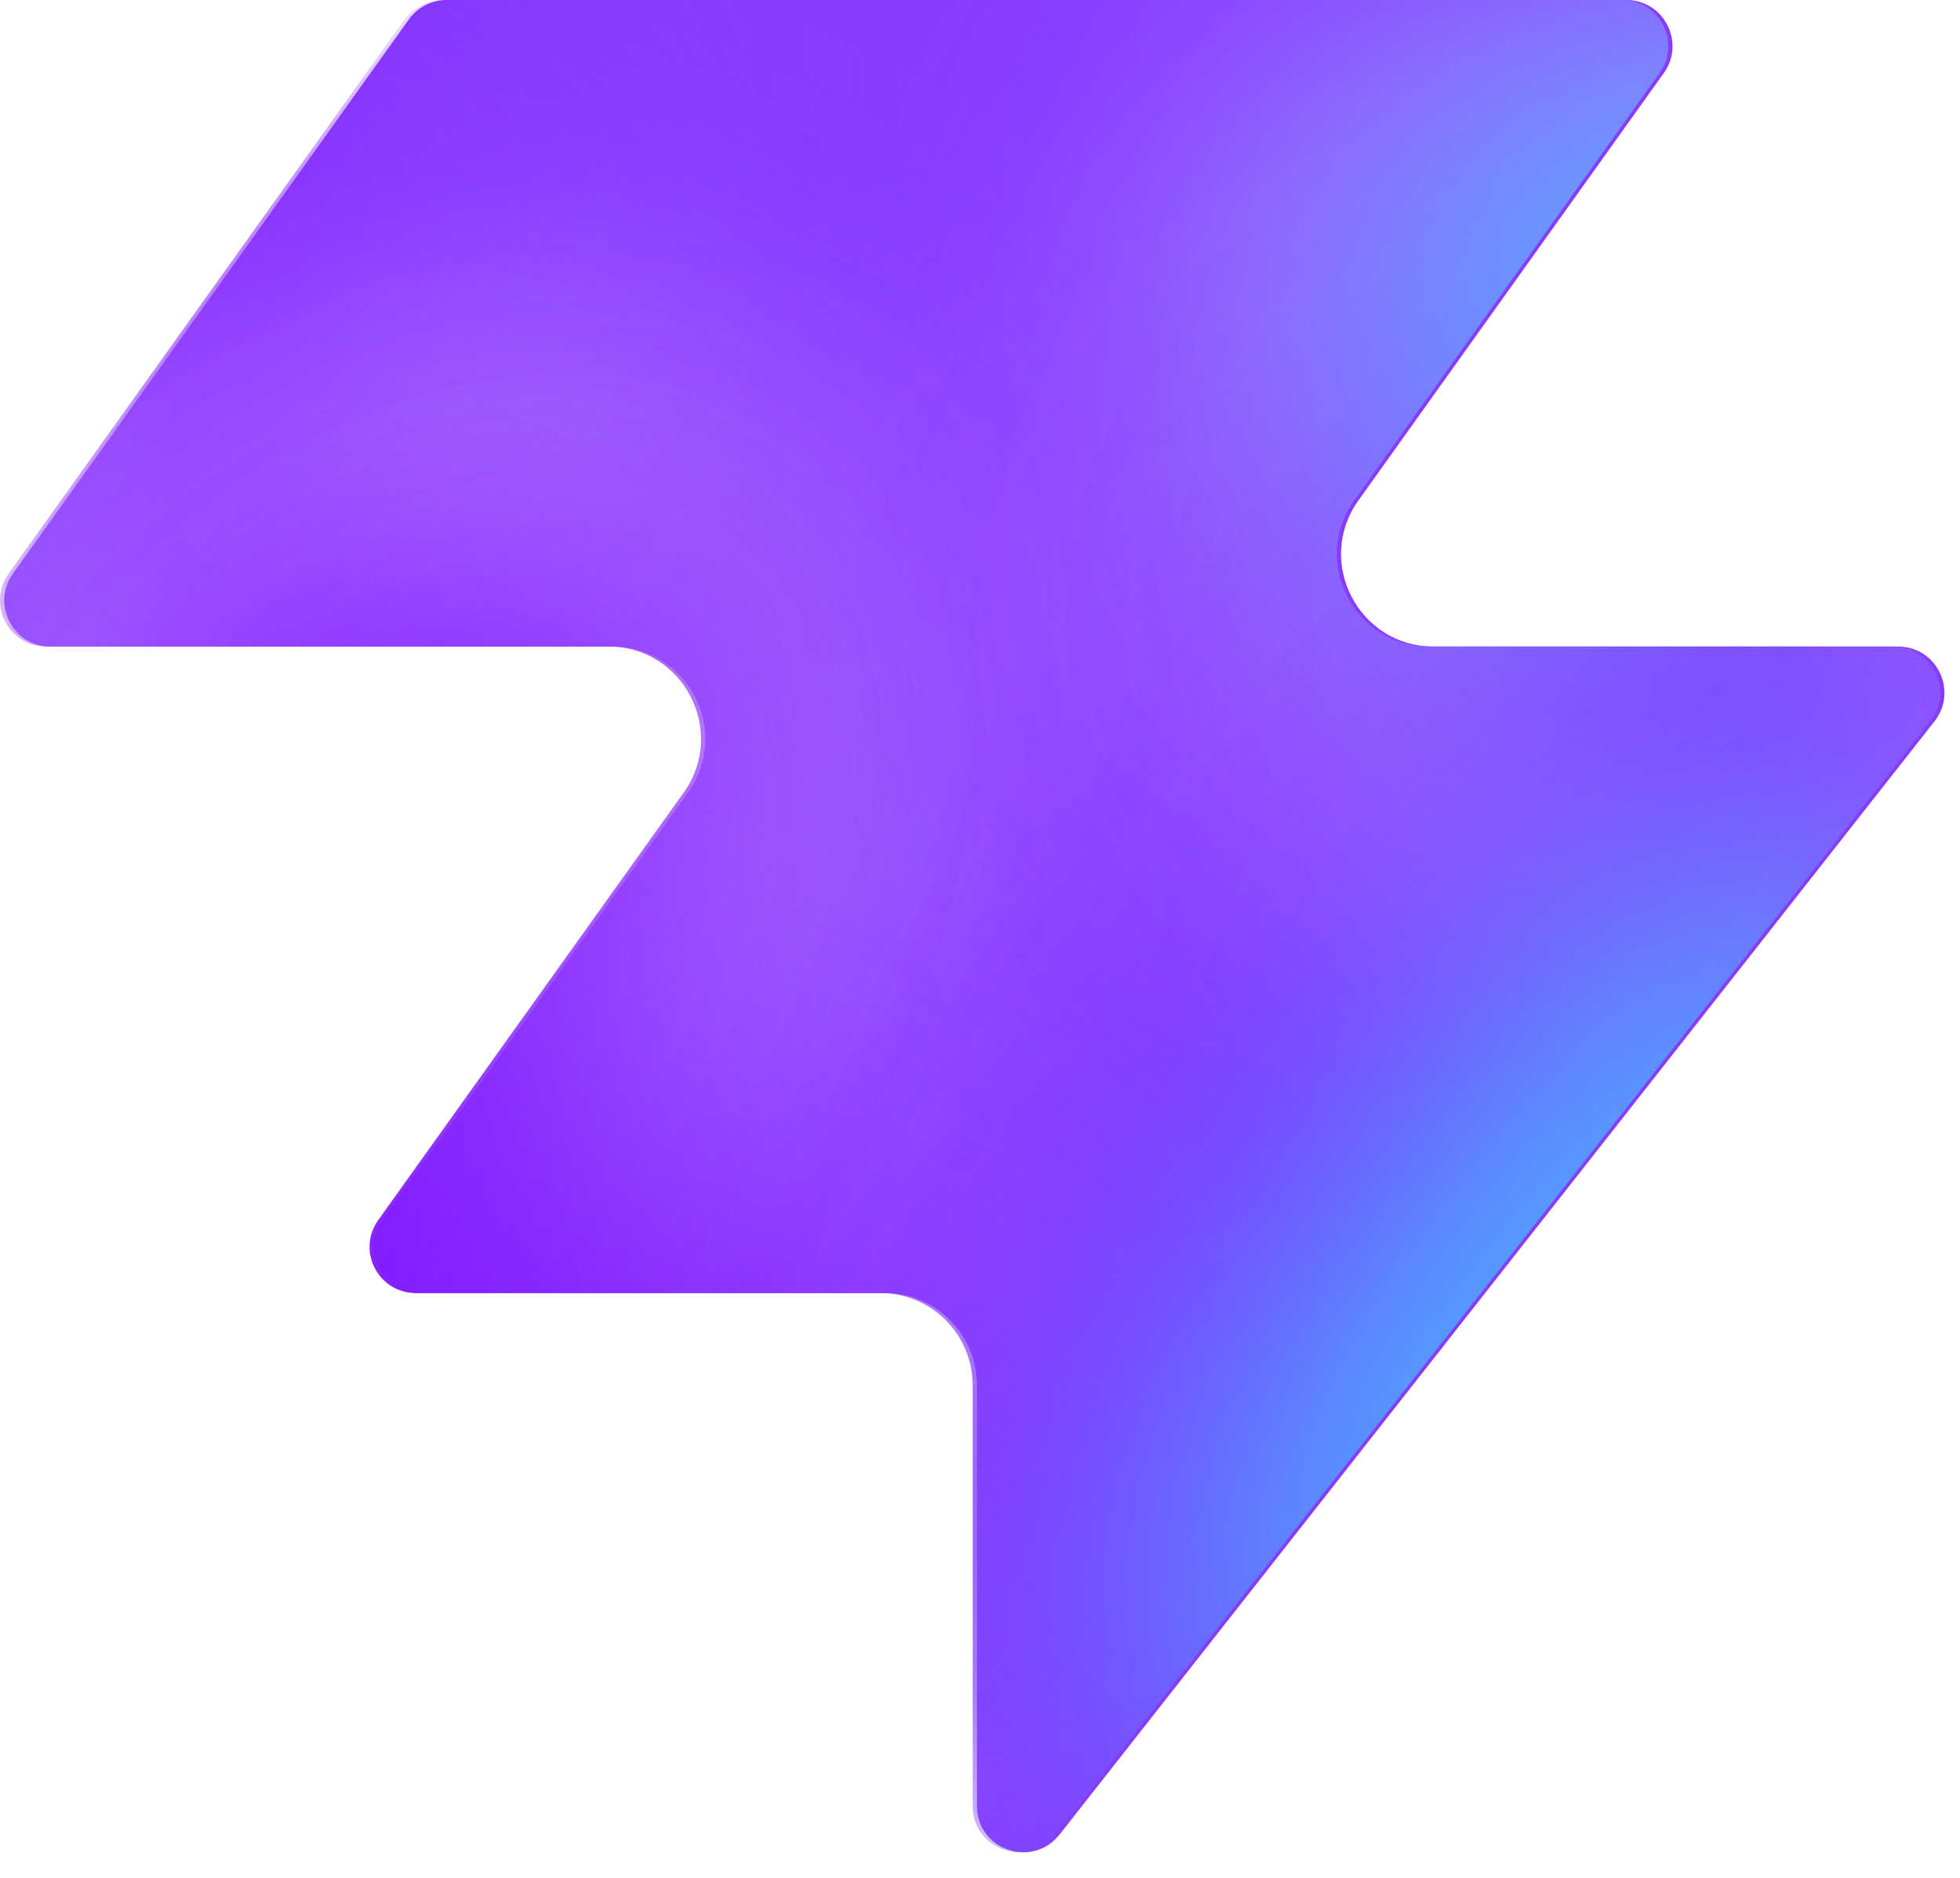
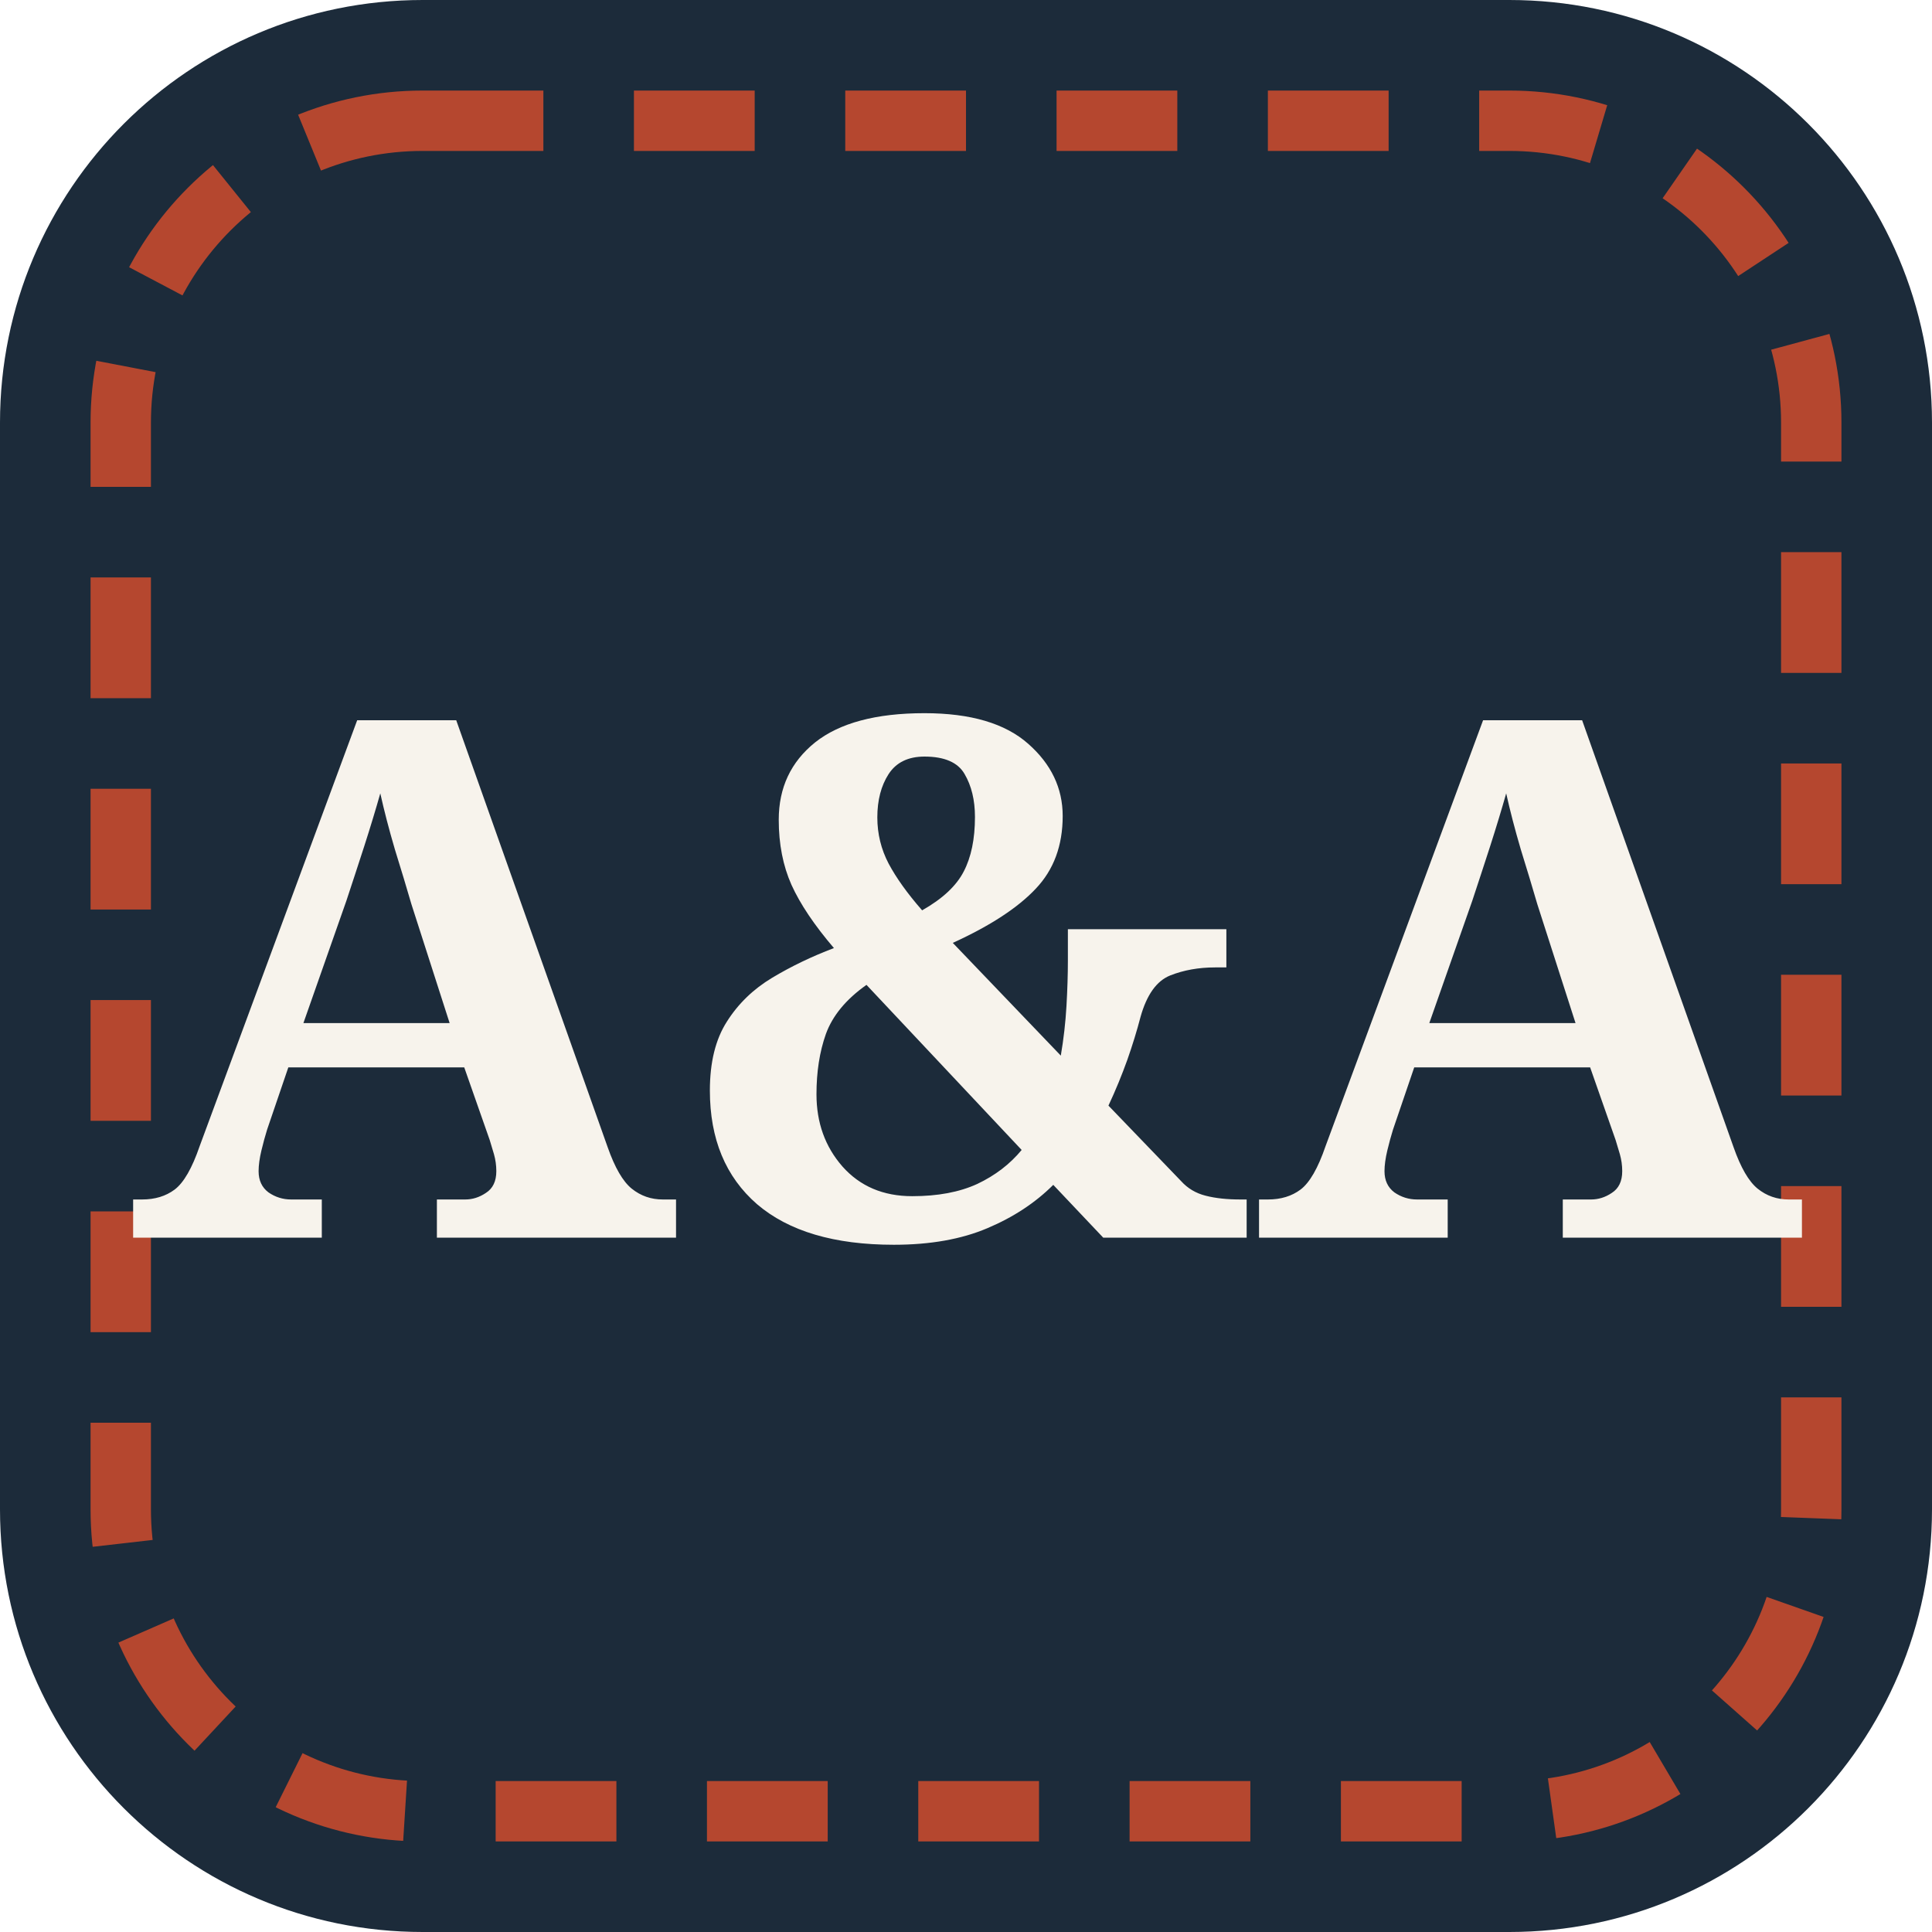
- <svg xmlns="http://www.w3.org/2000/svg" width="48" height="46" fill="none" viewBox="0 0 48 46">
-   <path fill="#863bff" d="M25.946 44.938c-.664.845-2.021.375-2.021-.698V33.937a2.26 2.26 0 0 0-2.262-2.262H10.287c-.92 0-1.456-1.04-.92-1.788l7.48-10.471c1.07-1.497 0-3.578-1.842-3.578H1.237c-.92 0-1.456-1.04-.92-1.788L10.013.474c.214-.297.556-.474.92-.474h28.894c.92 0 1.456 1.04.92 1.788l-7.48 10.471c-1.07 1.498 0 3.579 1.842 3.579h11.377c.943 0 1.473 1.088.89 1.83L25.947 44.94z" style="fill:#863bff;fill:color(display-p3 .525 .23 1);fill-opacity:1" />
-   <mask id="a" width="48" height="46" x="0" y="0" maskUnits="userSpaceOnUse" style="mask-type:alpha">
-     <path fill="#000" d="M25.842 44.938c-.664.844-2.021.375-2.021-.698V33.937a2.26 2.26 0 0 0-2.262-2.262H10.183c-.92 0-1.456-1.04-.92-1.788l7.48-10.471c1.07-1.498 0-3.579-1.842-3.579H1.133c-.92 0-1.456-1.04-.92-1.787L9.91.473c.214-.297.556-.474.92-.474h28.894c.92 0 1.456 1.04.92 1.788l-7.48 10.471c-1.07 1.498 0 3.578 1.842 3.578h11.377c.943 0 1.473 1.088.89 1.832L25.843 44.94z" style="fill:#000;fill-opacity:1" />
-   </mask>
-   <g mask="url(#a)">
-     <g filter="url(#b)">
-       <ellipse cx="5.508" cy="14.704" fill="#ede6ff" rx="5.508" ry="14.704" style="fill:#ede6ff;fill:color(display-p3 .927 .903 1);fill-opacity:1" transform="matrix(.00324 1 1 -.00324 -4.47 31.516)" />
-     </g>
-     <g filter="url(#c)">
-       <ellipse cx="10.399" cy="29.851" fill="#ede6ff" rx="10.399" ry="29.851" style="fill:#ede6ff;fill:color(display-p3 .927 .903 1);fill-opacity:1" transform="matrix(.00324 1 1 -.00324 -39.328 7.883)" />
-     </g>
-     <g filter="url(#d)">
-       <ellipse cx="5.508" cy="30.487" fill="#7e14ff" rx="5.508" ry="30.487" style="fill:#7e14ff;fill:color(display-p3 .492 .077 1);fill-opacity:1" transform="rotate(89.814 -25.913 -14.639)scale(1 -1)" />
-     </g>
-     <g filter="url(#e)">
-       <ellipse cx="5.508" cy="30.599" fill="#7e14ff" rx="5.508" ry="30.599" style="fill:#7e14ff;fill:color(display-p3 .492 .077 1);fill-opacity:1" transform="rotate(89.814 -32.644 -3.334)scale(1 -1)" />
-     </g>
-     <g filter="url(#f)">
-       <ellipse cx="5.508" cy="30.599" fill="#7e14ff" rx="5.508" ry="30.599" style="fill:#7e14ff;fill:color(display-p3 .492 .077 1);fill-opacity:1" transform="matrix(.00324 1 1 -.00324 -34.34 30.47)" />
-     </g>
-     <g filter="url(#g)">
-       <ellipse cx="14.072" cy="22.078" fill="#ede6ff" rx="14.072" ry="22.078" style="fill:#ede6ff;fill:color(display-p3 .927 .903 1);fill-opacity:1" transform="rotate(93.35 24.506 48.493)scale(-1 1)" />
-     </g>
-     <g filter="url(#h)">
-       <ellipse cx="3.47" cy="21.501" fill="#7e14ff" rx="3.47" ry="21.501" style="fill:#7e14ff;fill:color(display-p3 .492 .077 1);fill-opacity:1" transform="rotate(89.009 28.708 47.59)scale(-1 1)" />
-     </g>
-     <g filter="url(#i)">
-       <ellipse cx="3.47" cy="21.501" fill="#7e14ff" rx="3.47" ry="21.501" style="fill:#7e14ff;fill:color(display-p3 .492 .077 1);fill-opacity:1" transform="rotate(89.009 28.708 47.59)scale(-1 1)" />
-     </g>
-     <g filter="url(#j)">
-       <ellipse cx=".387" cy="8.972" fill="#7e14ff" rx="4.407" ry="29.108" style="fill:#7e14ff;fill:color(display-p3 .492 .077 1);fill-opacity:1" transform="rotate(39.51 .387 8.972)" />
-     </g>
-     <g filter="url(#k)">
-       <ellipse cx="47.523" cy="-6.092" fill="#7e14ff" rx="4.407" ry="29.108" style="fill:#7e14ff;fill:color(display-p3 .492 .077 1);fill-opacity:1" transform="rotate(37.892 47.523 -6.092)" />
-     </g>
-     <g filter="url(#l)">
-       <ellipse cx="41.412" cy="6.333" fill="#47bfff" rx="5.971" ry="9.665" style="fill:#47bfff;fill:color(display-p3 .28 .748 1);fill-opacity:1" transform="rotate(37.892 41.412 6.333)" />
-     </g>
-     <g filter="url(#m)">
-       <ellipse cx="-1.879" cy="38.332" fill="#7e14ff" rx="4.407" ry="29.108" style="fill:#7e14ff;fill:color(display-p3 .492 .077 1);fill-opacity:1" transform="rotate(37.892 -1.88 38.332)" />
-     </g>
-     <g filter="url(#n)">
-       <ellipse cx="-1.879" cy="38.332" fill="#7e14ff" rx="4.407" ry="29.108" style="fill:#7e14ff;fill:color(display-p3 .492 .077 1);fill-opacity:1" transform="rotate(37.892 -1.88 38.332)" />
-     </g>
-     <g filter="url(#o)">
-       <ellipse cx="35.651" cy="29.907" fill="#7e14ff" rx="4.407" ry="29.108" style="fill:#7e14ff;fill:color(display-p3 .492 .077 1);fill-opacity:1" transform="rotate(37.892 35.651 29.907)" />
-     </g>
-     <g filter="url(#p)">
-       <ellipse cx="38.418" cy="32.4" fill="#47bfff" rx="5.971" ry="15.297" style="fill:#47bfff;fill:color(display-p3 .28 .748 1);fill-opacity:1" transform="rotate(37.892 38.418 32.4)" />
-     </g>
-   </g>
-   <defs>
-     <filter id="b" width="60.045" height="41.654" x="-19.77" y="16.149" color-interpolation-filters="sRGB" filterUnits="userSpaceOnUse">
-       <feFlood flood-opacity="0" result="BackgroundImageFix" />
-       <feBlend in="SourceGraphic" in2="BackgroundImageFix" result="shape" />
-       <feGaussianBlur result="effect1_foregroundBlur_2002_17158" stdDeviation="7.659" />
-     </filter>
-     <filter id="c" width="90.34" height="51.437" x="-54.613" y="-7.533" color-interpolation-filters="sRGB" filterUnits="userSpaceOnUse">
-       <feFlood flood-opacity="0" result="BackgroundImageFix" />
-       <feBlend in="SourceGraphic" in2="BackgroundImageFix" result="shape" />
-       <feGaussianBlur result="effect1_foregroundBlur_2002_17158" stdDeviation="7.659" />
-     </filter>
-     <filter id="d" width="79.355" height="29.4" x="-49.64" y="2.03" color-interpolation-filters="sRGB" filterUnits="userSpaceOnUse">
-       <feFlood flood-opacity="0" result="BackgroundImageFix" />
-       <feBlend in="SourceGraphic" in2="BackgroundImageFix" result="shape" />
-       <feGaussianBlur result="effect1_foregroundBlur_2002_17158" stdDeviation="4.596" />
-     </filter>
-     <filter id="e" width="79.579" height="29.4" x="-45.045" y="20.029" color-interpolation-filters="sRGB" filterUnits="userSpaceOnUse">
-       <feFlood flood-opacity="0" result="BackgroundImageFix" />
-       <feBlend in="SourceGraphic" in2="BackgroundImageFix" result="shape" />
-       <feGaussianBlur result="effect1_foregroundBlur_2002_17158" stdDeviation="4.596" />
-     </filter>
-     <filter id="f" width="79.579" height="29.4" x="-43.513" y="21.178" color-interpolation-filters="sRGB" filterUnits="userSpaceOnUse">
-       <feFlood flood-opacity="0" result="BackgroundImageFix" />
-       <feBlend in="SourceGraphic" in2="BackgroundImageFix" result="shape" />
-       <feGaussianBlur result="effect1_foregroundBlur_2002_17158" stdDeviation="4.596" />
-     </filter>
-     <filter id="g" width="74.749" height="58.852" x="15.756" y="-17.901" color-interpolation-filters="sRGB" filterUnits="userSpaceOnUse">
-       <feFlood flood-opacity="0" result="BackgroundImageFix" />
-       <feBlend in="SourceGraphic" in2="BackgroundImageFix" result="shape" />
-       <feGaussianBlur result="effect1_foregroundBlur_2002_17158" stdDeviation="7.659" />
-     </filter>
-     <filter id="h" width="61.377" height="25.362" x="23.548" y="2.284" color-interpolation-filters="sRGB" filterUnits="userSpaceOnUse">
-       <feFlood flood-opacity="0" result="BackgroundImageFix" />
-       <feBlend in="SourceGraphic" in2="BackgroundImageFix" result="shape" />
-       <feGaussianBlur result="effect1_foregroundBlur_2002_17158" stdDeviation="4.596" />
-     </filter>
-     <filter id="i" width="61.377" height="25.362" x="23.548" y="2.284" color-interpolation-filters="sRGB" filterUnits="userSpaceOnUse">
-       <feFlood flood-opacity="0" result="BackgroundImageFix" />
-       <feBlend in="SourceGraphic" in2="BackgroundImageFix" result="shape" />
-       <feGaussianBlur result="effect1_foregroundBlur_2002_17158" stdDeviation="4.596" />
-     </filter>
-     <filter id="j" width="56.045" height="63.649" x="-27.636" y="-22.853" color-interpolation-filters="sRGB" filterUnits="userSpaceOnUse">
-       <feFlood flood-opacity="0" result="BackgroundImageFix" />
-       <feBlend in="SourceGraphic" in2="BackgroundImageFix" result="shape" />
-       <feGaussianBlur result="effect1_foregroundBlur_2002_17158" stdDeviation="4.596" />
-     </filter>
-     <filter id="k" width="54.814" height="64.646" x="20.116" y="-38.415" color-interpolation-filters="sRGB" filterUnits="userSpaceOnUse">
-       <feFlood flood-opacity="0" result="BackgroundImageFix" />
-       <feBlend in="SourceGraphic" in2="BackgroundImageFix" result="shape" />
-       <feGaussianBlur result="effect1_foregroundBlur_2002_17158" stdDeviation="4.596" />
-     </filter>
-     <filter id="l" width="33.541" height="35.313" x="24.641" y="-11.323" color-interpolation-filters="sRGB" filterUnits="userSpaceOnUse">
-       <feFlood flood-opacity="0" result="BackgroundImageFix" />
-       <feBlend in="SourceGraphic" in2="BackgroundImageFix" result="shape" />
-       <feGaussianBlur result="effect1_foregroundBlur_2002_17158" stdDeviation="4.596" />
-     </filter>
-     <filter id="m" width="54.814" height="64.646" x="-29.286" y="6.009" color-interpolation-filters="sRGB" filterUnits="userSpaceOnUse">
-       <feFlood flood-opacity="0" result="BackgroundImageFix" />
-       <feBlend in="SourceGraphic" in2="BackgroundImageFix" result="shape" />
-       <feGaussianBlur result="effect1_foregroundBlur_2002_17158" stdDeviation="4.596" />
-     </filter>
-     <filter id="n" width="54.814" height="64.646" x="-29.286" y="6.009" color-interpolation-filters="sRGB" filterUnits="userSpaceOnUse">
-       <feFlood flood-opacity="0" result="BackgroundImageFix" />
-       <feBlend in="SourceGraphic" in2="BackgroundImageFix" result="shape" />
-       <feGaussianBlur result="effect1_foregroundBlur_2002_17158" stdDeviation="4.596" />
-     </filter>
-     <filter id="o" width="54.814" height="64.646" x="8.244" y="-2.416" color-interpolation-filters="sRGB" filterUnits="userSpaceOnUse">
-       <feFlood flood-opacity="0" result="BackgroundImageFix" />
-       <feBlend in="SourceGraphic" in2="BackgroundImageFix" result="shape" />
-       <feGaussianBlur result="effect1_foregroundBlur_2002_17158" stdDeviation="4.596" />
-     </filter>
-     <filter id="p" width="39.409" height="43.623" x="18.713" y="10.588" color-interpolation-filters="sRGB" filterUnits="userSpaceOnUse">
-       <feFlood flood-opacity="0" result="BackgroundImageFix" />
-       <feBlend in="SourceGraphic" in2="BackgroundImageFix" result="shape" />
-       <feGaussianBlur result="effect1_foregroundBlur_2002_17158" stdDeviation="4.596" />
-     </filter>
-   </defs>
+ <svg xmlns="http://www.w3.org/2000/svg" viewBox="0 0 64 64" fill="none">
+   <rect width="64" height="64" rx="14" fill="#1C2B3A" />
+   <rect x="4" y="4" width="56" height="56" rx="10" stroke="#B5472F" stroke-width="2" stroke-dasharray="4 3" />
+   <text x="32" y="41" font-family="Georgia, serif" font-size="24" font-weight="bold" fill="#F7F3EC" text-anchor="middle">A&amp;A</text>
</svg>
